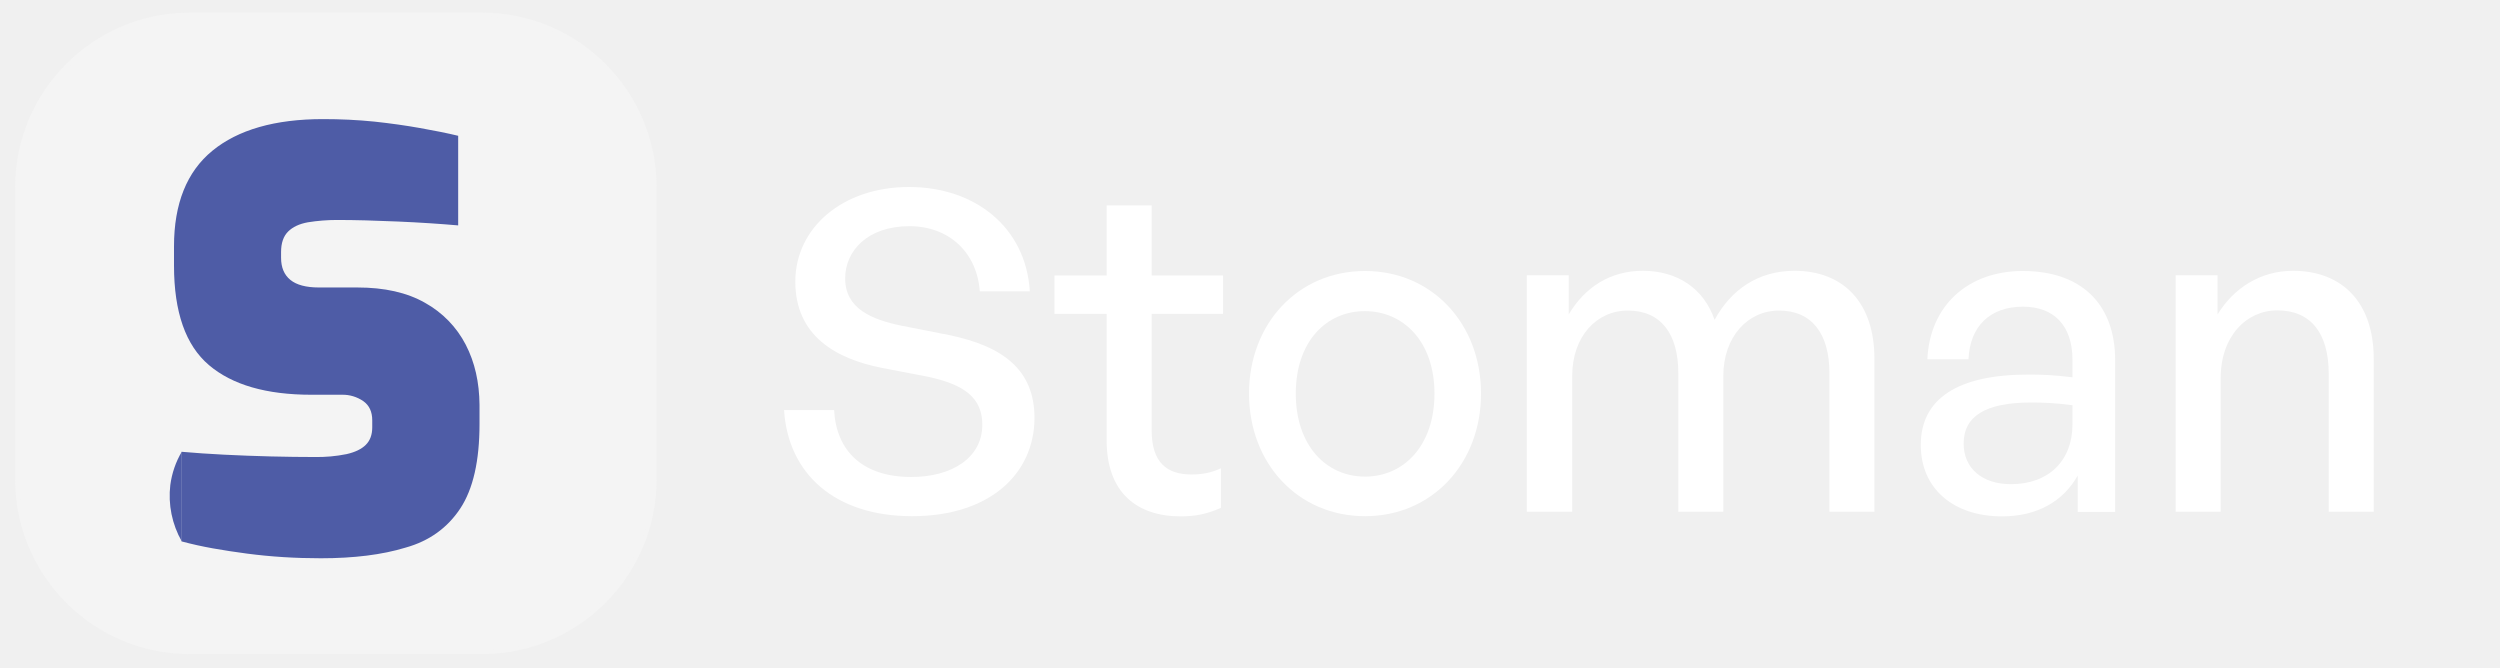
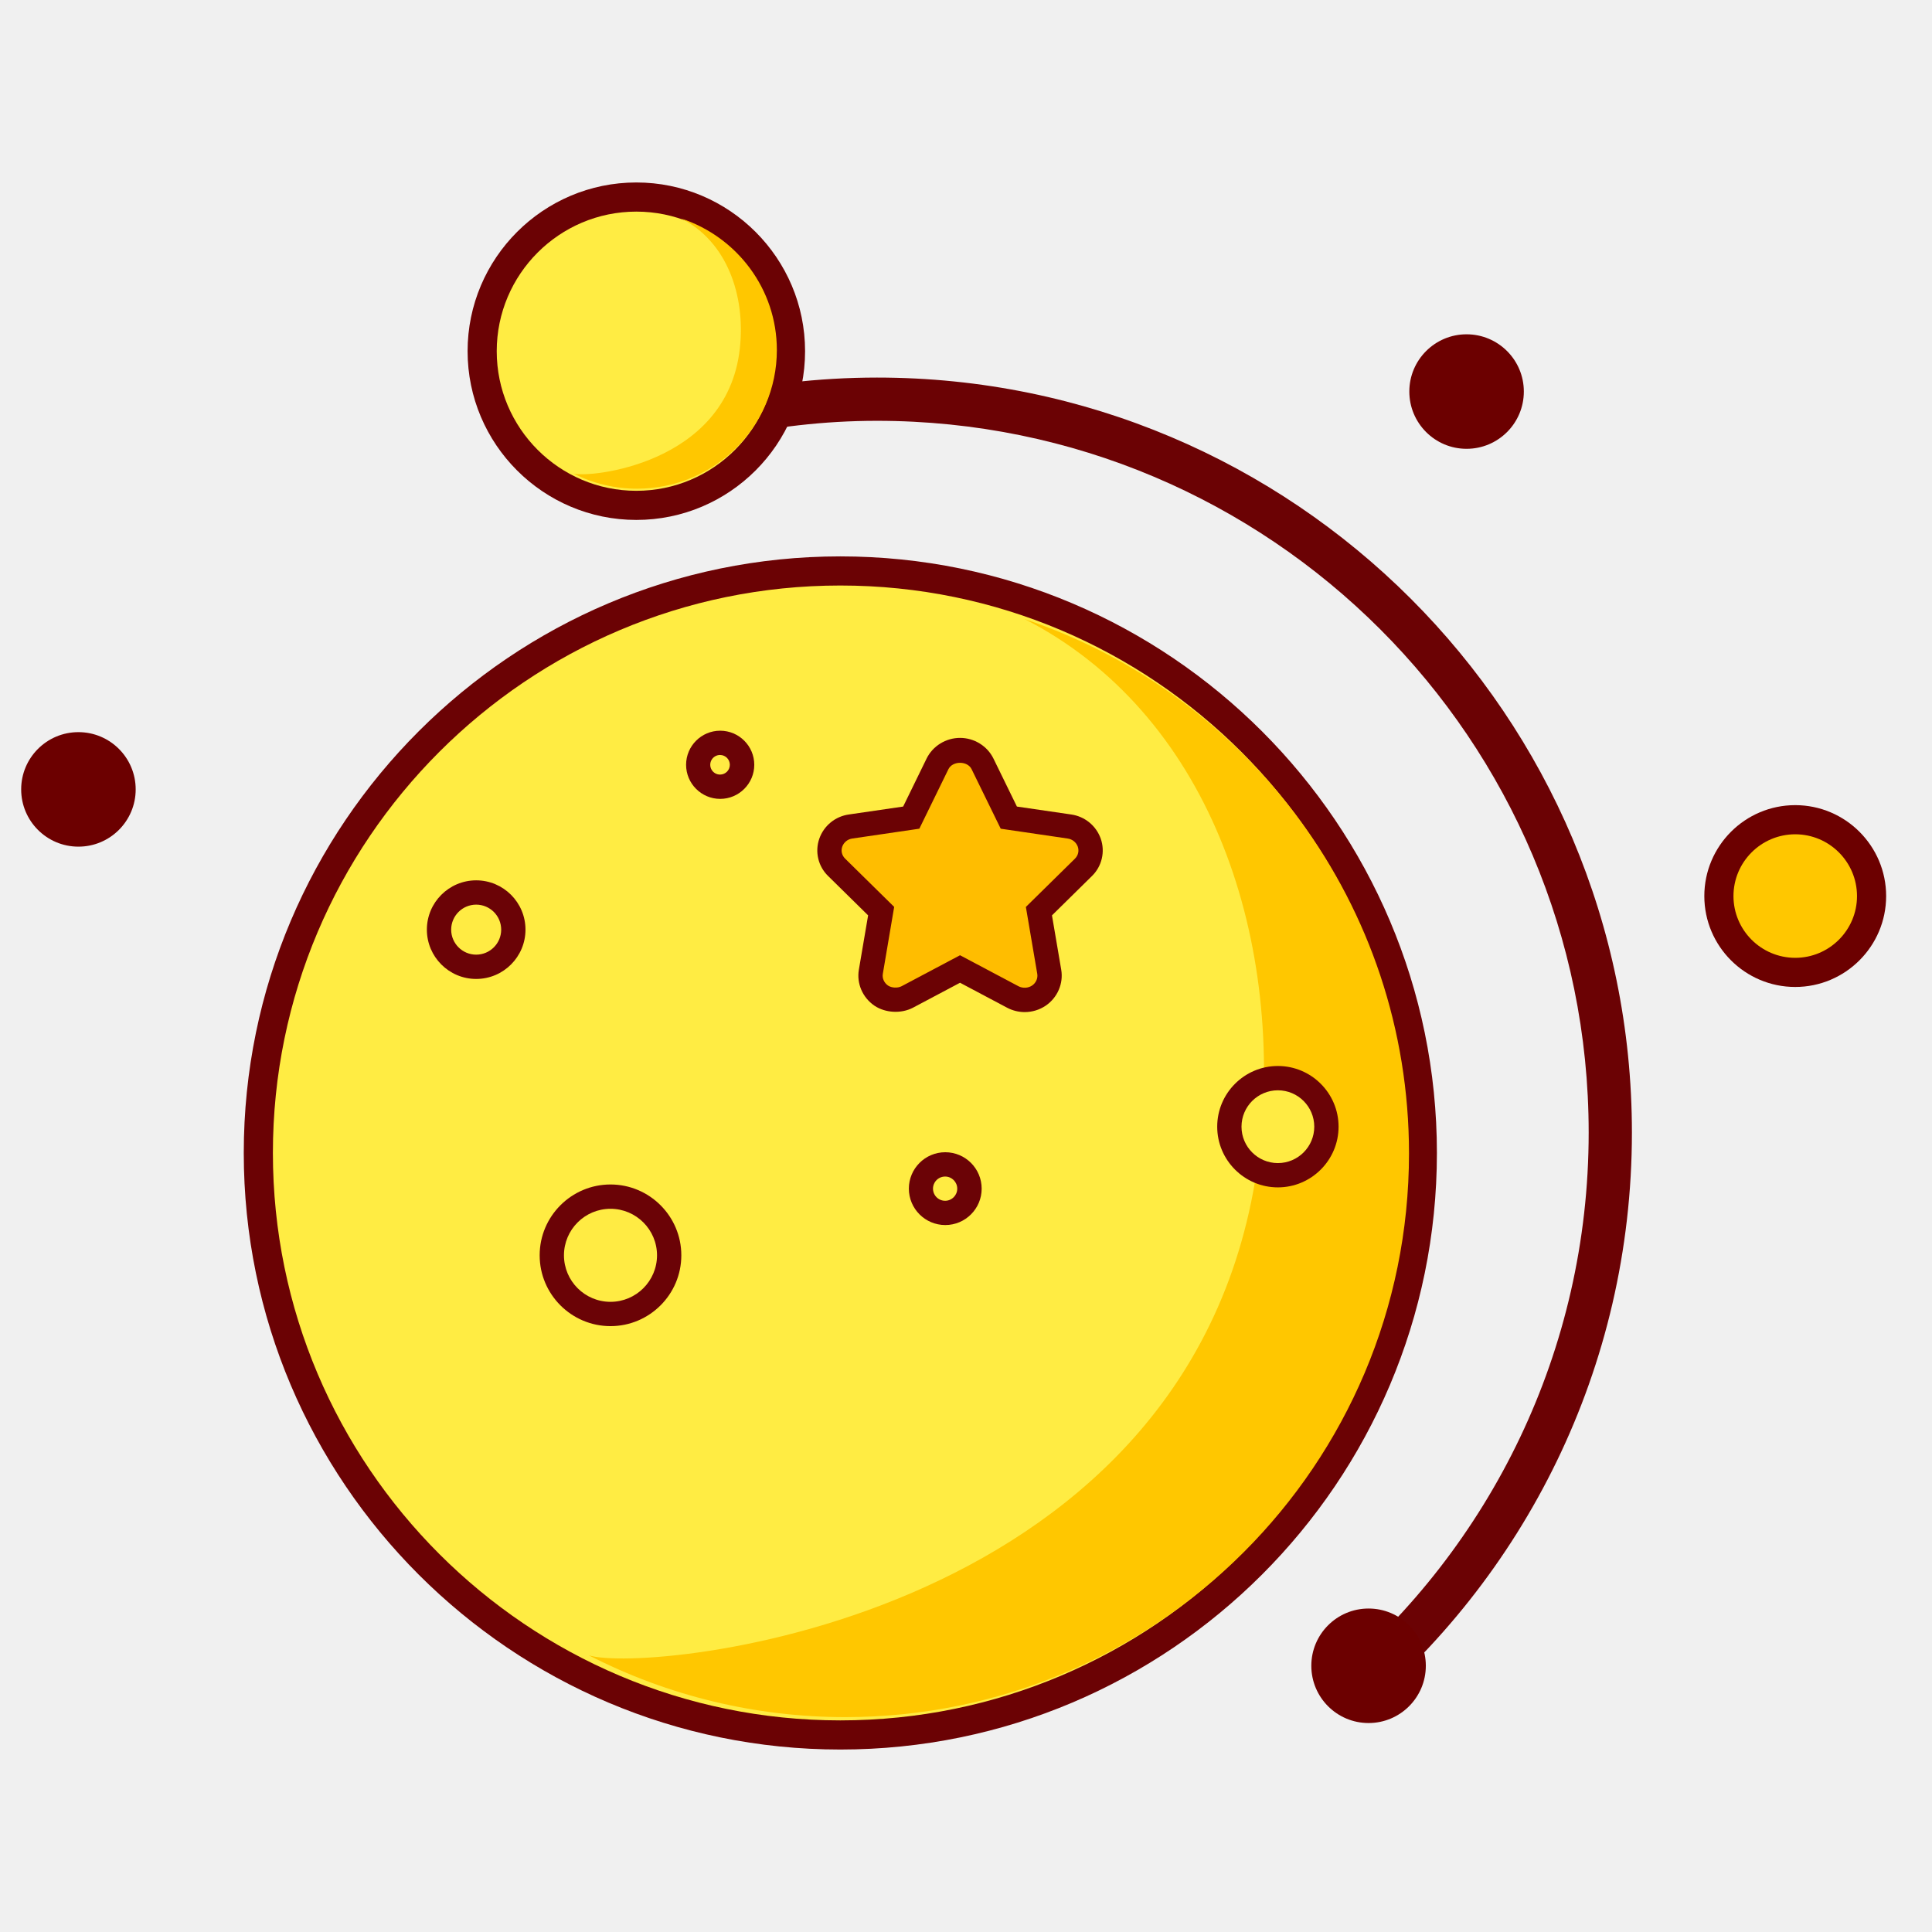
- <svg xmlns="http://www.w3.org/2000/svg" version="1.1" id="Layer_1" x="0px" y="0px" viewBox="0 0 1288.8 344.1" style="enable-background:new 0 0 1288.8 344.1;" xml:space="preserve">
-   <style type="text/css">
- 	.st0{fill:#F4F4F4;stroke:#F4F4F4;stroke-width:2;stroke-miterlimit:10;}
- 	.st1{fill:#4E5CA6;}
- 	.st2{enable-background:new    ;}
- 	.st3{fill:#FFFFFF;}
- </style>
-   <path class="st0" d="M97.9,7.5h150.5c49.2,0,89.1,39.9,89.1,89.1v150.5c0,49.2-39.9,89.1-89.1,89.1H97.9  c-49.2,0-89.1-39.9-89.1-89.1V96.6C8.8,47.4,48.7,7.5,97.9,7.5z" />
-   <path class="st1" d="M165.4,287.8c-6.6,0-13.1-0.2-19.4-0.6s-12.5-1-18.6-1.8c-6.1-0.8-12-1.7-17.6-2.7s-11-2.2-16.2-3.6v-46.2  c6.8,0.6,14.1,1.1,22,1.5c7.9,0.4,15.9,0.7,24,0.9c8.1,0.2,15.6,0.3,22.6,0.3c5.5,0.1,11.1-0.4,16.5-1.5c4.4-1,7.7-2.6,9.9-4.8  c2.2-2.2,3.3-5.2,3.3-9v-3.6c0-4.4-1.5-7.7-4.6-9.9c-3.2-2.2-7.1-3.4-11-3.3h-15.8c-23.2,0-40.8-5.1-52.8-15.3  c-12-10.2-18-27.3-18-51.3V127c0-22,6.6-38.5,19.8-49.3s32.2-16.3,57-16.3c8.9,0,17.7,0.4,26.6,1.3c8.3,0.9,16.1,2,23.4,3.3  c7.3,1.3,13.9,2.6,19.7,4v46.2c-9.2-0.8-19.6-1.5-31.1-2c-11.5-0.5-21.9-0.8-31.4-0.8c-5,0-10,0.4-15,1.2c-4.4,0.8-7.8,2.4-10.2,4.8  c-2.4,2.4-3.6,5.9-3.6,10.5v3c0,5,1.6,8.8,4.8,11.4c3.2,2.6,8.1,3.9,14.7,3.9h19.8c14,0,25.6,2.6,34.9,7.9c9,5,16.3,12.5,21,21.6  c4.7,9.1,7,19.4,7.1,31v9.9c0,19-3.3,33.5-9.9,43.5c-6.6,10-16,16.8-28.2,20.2C197,286,182.4,287.8,165.4,287.8z" />
-   <path class="st1" d="M93.7,232.9c-3.1,5.2-5.1,11.1-5.9,17.1c-1.2,10.1,0.9,20.3,5.9,29.1V232.9z" />
-   <g class="st2">
-     <path class="st3" d="M470.2,266.1c-39.8,0-63.9-21.8-66-54.7H430c1.1,20.9,14.5,34.5,39.8,34.5c20.9,0,36.6-9.9,36.6-26.9   c0-13.8-9-20.7-28.1-24.8l-23.9-4.6c-23.2-4.6-44.4-16.3-44.4-44.4c0-27.8,24.4-48.8,58.6-48.8s60.3,20.9,62.3,53.8h-25.8   c-1.4-19.8-15.6-33.6-36.3-33.6c-21.4,0-33.1,12.6-33.1,26.9c0,15.6,13.6,21.2,29,24.4l24.4,4.8c28.3,5.8,44.2,18.2,44.2,42.8   C533.2,244.3,510.2,266.1,470.2,266.1z" />
-     <path class="st3" d="M629.4,261.8c-7.1,3.2-13.3,4.4-20.7,4.4c-22.5,0-38.2-12.2-38.2-39.1v-65.3h-26.9v-19.8h26.9v-36.1h23.2v36.1   h36.8v19.8h-36.8v60c0,16.8,8,22.8,20.5,22.8c5.5,0,10.4-0.9,15.2-3.2V261.8z" />
-     <path class="st3" d="M643.9,202.9c0-36.1,25.3-63.2,59.8-63.2c34.5,0,59.8,27.1,59.8,63.2c0,36.1-25.3,63.2-59.8,63.2   C669.2,266.1,643.9,239,643.9,202.9z M739.5,202.9c0-26.7-15.9-42.5-35.9-42.5S668,176.2,668,202.9c0,26.7,15.6,42.8,35.7,42.8   S739.5,229.6,739.5,202.9z" />
-     <path class="st3" d="M787.1,263.8V141.9h21.6v20.2c8.3-14,21.4-22.5,38.2-22.5c17.9,0,31.5,9.2,37,25.3   c8.5-15.6,22.5-25.3,41.2-25.3c25.1,0,41.2,16.3,41.2,45.3v78.9h-23.2v-71.5c0-20.2-9-32.2-26-32.2c-15.9,0-28.7,13.3-28.7,33.8   v69.9h-23.2v-71.5c0-20.2-9-32.2-26-32.2c-16.1,0-28.7,13.3-28.7,33.8v69.9H787.1z" />
-     <path class="st3" d="M1071.2,245c-7.6,13.6-21.2,21.2-39.1,21.2c-25.3,0-41.9-14.5-41.9-36.8c0-23.9,19.1-36.3,55.4-36.3   c7.1,0,12.9,0.2,22.8,1.4v-9c0-17.5-9.4-27.4-25.5-27.4c-17,0-27.4,10.1-28.1,27.1h-21.2c1.2-27.4,20.7-45.5,49.2-45.5   c30.1,0,47.6,17,47.6,46v78.2h-19.3V245z M1036.7,249.6c19.5,0,31.7-12.2,31.7-30.8v-9.9c-9-1.2-15.4-1.4-21.4-1.4   c-23.2,0-34.7,6.9-34.7,21.2C1012.3,241.3,1021.7,249.6,1036.7,249.6z" />
-     <path class="st3" d="M1144.8,263.8h-23.2V141.9h21.6v20.2c8.3-13.6,22.1-22.5,38.9-22.5c25.1,0,41.6,16.1,41.6,45.3v78.9h-23.2   v-71.1c0-20.9-9.2-32.7-26.5-32.7c-15.9,0-29.2,13.3-29.2,35V263.8z" />
-   </g>
+ <svg xmlns="http://www.w3.org/2000/svg" width="800px" height="800px" viewBox="0 0 1024 1024" class="icon" version="1.1">
+   <path d="M445.389 611.092m-308.475 0a308.475 308.475 0 1 0 616.95 0 308.475 308.475 0 1 0-616.95 0Z" fill="#FFEC43" />
+   <path d="M445.394 927.288c-174.356 0-316.196-141.839-316.196-316.196s141.839-316.196 316.196-316.196 316.196 141.839 316.196 316.196-141.839 316.196-316.196 316.196z m0-616.955c-165.832 0-300.754 134.922-300.754 300.754s134.922 300.754 300.754 300.754 300.754-134.922 300.754-300.754-134.922-300.754-300.754-300.754z" fill="#6B0204" />
+   <path d="M323.574 665.339m-31.099 0a31.099 31.099 0 1 0 62.198 0 31.099 31.099 0 1 0-62.198 0Z" fill="#FFEB43" />
+   <path d="M323.574 702.879c-20.7 0-37.54-16.84-37.54-37.54 0-20.7 16.84-37.54 37.54-37.54s37.54 16.84 37.54 37.54c0 20.7-16.84 37.54-37.54 37.54z m0-62.198a24.694 24.694 0 0 0-24.663 24.658 24.694 24.694 0 0 0 24.663 24.663 24.694 24.694 0 0 0 24.663-24.663 24.694 24.694 0 0 0-24.663-24.658z" fill="#6B0306" />
+   <path d="M252.385 492.723m-19.692 0a19.692 19.692 0 1 0 39.383 0 19.692 19.692 0 1 0-39.383 0Z" fill="#FFEB43" />
+   <path d="M252.385 518.861c-14.413 0-26.132-11.72-26.132-26.132s11.72-26.132 26.132-26.132 26.132 11.72 26.132 26.132-11.72 26.132-26.132 26.132z m0-39.388a13.276 13.276 0 0 0-13.256 13.256c0 7.306 5.949 13.256 13.256 13.256s13.256-5.949 13.256-13.256a13.276 13.276 0 0 0-13.256-13.256z" fill="#6B0306" />
+   <path d="M501.007 630.006m-12.861 0a12.861 12.861 0 1 0 25.723 0 12.861 12.861 0 1 0-25.723 0Z" fill="#FFEB43" />
+   <path d="M501.012 649.303a19.328 19.328 0 0 1-19.302-19.302 19.323 19.323 0 0 1 19.302-19.292 19.313 19.313 0 0 1 19.292 19.292c0 10.639-8.653 19.302-19.292 19.302z m0-25.713a6.426 6.426 0 1 0 0 12.851 6.426 6.426 0 0 0 0-12.851z" fill="#6B0306" />
+   <path d="M381.706 405.35m-11.633 0a11.633 11.633 0 1 0 23.265 0 11.633 11.633 0 1 0-23.265 0Z" fill="#FFEB43" />
+   <path d="M381.711 423.424c-9.958 0-18.068-8.11-18.068-18.068s8.11-18.068 18.068-18.068 18.068 8.11 18.068 18.068-8.11 18.068-18.068 18.068z m0-23.265a5.192 5.192 0 1 0 0 10.383 5.192 5.192 0 0 0 0-10.383z" fill="#6B0306" />
+   <path d="M577.316 446.592a13.066 13.066 0 0 0-10.516-8.535l-32.113-4.7-13.947-28.518c-2.171-4.444-6.845-7.306-11.909-7.306-5.053 0-9.733 2.867-11.909 7.306l-13.947 28.518-32.108 4.71a13.02 13.02 0 0 0-10.532 8.535 12.498 12.498 0 0 0 3.108 13.117l23.578 23.204-5.463 32.143c-0.824 4.818 1.326 9.769 5.478 12.611 3.978 2.688 9.554 2.995 13.855 0.732l27.945-14.822 27.96 14.838a13.558 13.558 0 0 0 13.865-0.748c4.132-2.836 6.277-7.782 5.458-12.595l-5.463-32.143 23.578-23.204a12.529 12.529 0 0 0 3.082-13.143z" fill="#FFBD00" />
+   <path d="M543.104 536.428a20.06 20.06 0 0 1-9.308-2.314l-24.96-13.24-24.924 13.215c-6.287 3.297-14.689 2.831-20.475-1.08-6.262-4.291-9.467-11.745-8.223-19.041l4.905-28.81-21.192-20.849a18.877 18.877 0 0 1-4.664-19.83 19.441 19.441 0 0 1 15.683-12.79l28.749-4.198 12.436-25.477c3.272-6.641 10.225-10.916 17.705-10.916 7.496 0 14.438 4.291 17.695 10.916l12.452 25.477 28.749 4.198a19.533 19.533 0 0 1 15.667 12.754 18.954 18.954 0 0 1-4.654 19.881L557.568 485.171l4.905 28.82c1.234 7.296-1.976 14.74-8.161 18.99a19.907 19.907 0 0 1-11.208 3.446z m-34.268-30.131l30.986 16.435c2.299 1.183 5.12 1.029 7.229-0.389 2.038-1.398 3.118-3.835 2.719-6.185l-6.036-35.461 25.979-25.554c1.746-1.72 2.324-4.137 1.521-6.441a6.636 6.636 0 0 0-5.371-4.265l-35.461-5.207-15.442-31.565c-2.186-4.475-10.035-4.49-12.273 0.01l-15.416 31.549-35.476 5.207a6.605 6.605 0 0 0-5.381 4.291c-0.794 2.278-0.215 4.664 1.546 6.4l25.969 25.554-6.011 35.461c-0.415 2.35 0.681 4.792 2.755 6.226 1.91 1.27 5.069 1.459 7.229 0.338l30.935-16.404z" fill="#6B0204" />
+   <path d="M543.027 328.095c96.594 49.5 137.477 165.228 124.611 280.504-28.073 251.587-325.77 278.728-355.62 268.718a297.385 297.385 0 0 0 136.018 32.788c165.002 0 298.762-133.76 298.762-298.762 0-131.779-85.361-243.548-203.771-283.249z" fill="#FFC700" />
+   <path d="M677.304 597.166m-25.723 0a25.723 25.723 0 1 0 51.446 0 25.723 25.723 0 1 0-51.446 0Z" fill="#FFEB43" />
+   <path d="M677.299 629.335c-17.731 0-32.154-14.438-32.154-32.169s14.423-32.169 32.154-32.169 32.169 14.438 32.169 32.169-14.438 32.169-32.169 32.169z m0-51.456a19.308 19.308 0 0 0-19.277 19.292 19.308 19.308 0 0 0 19.277 19.292 19.313 19.313 0 0 0 19.292-19.292 19.318 19.318 0 0 0-19.292-19.292z" fill="#6B0306" />
+   <path d="M383.171 232.141c26.312-5.811 53.565-9.103 81.628-9.103 208.338 0 377.231 168.893 377.231 377.231 0 115.794-52.28 219.279-134.4 288.476l10.496 21.248c89.61-73.385 146.821-184.863 146.821-309.724 0-221-179.154-400.154-400.154-400.154a401.05 401.05 0 0 0-92.124 10.778l10.501 21.248z" fill="#6B0204" />
+   <path d="M337.265 186.143m-81.715 0a81.715 81.715 0 1 0 163.43 0 81.715 81.715 0 1 0-163.43 0Z" fill="#FFEC43" />
+   <path d="M337.27 275.574c-49.321 0-89.436-40.115-89.436-89.436 0-49.311 40.115-89.426 89.436-89.426s89.436 40.115 89.436 89.426c0 49.321-40.115 89.436-89.436 89.436z m0-163.415c-40.796 0-73.994 33.188-73.994 73.984s33.198 73.994 73.994 73.994 73.994-33.198 73.994-73.994-33.198-73.984-73.994-73.984z" fill="#6B0204" />
+   <path d="M361.19 115.86c23.967 12.175 34.109 40.643 30.92 68.997-6.963 61.885-80.824 68.562-88.233 66.099a74.286 74.286 0 0 0 33.746 8.064c40.94 0 74.127-32.901 74.127-73.487 0-32.415-21.181-59.909-50.56-69.673z" fill="#FFC700" />
+   <path d="M951.506 474.931m-40.458 0a40.458 40.458 0 1 0 80.916 0 40.458 40.458 0 1 0-80.916 0Z" fill="#FFC700" />
+   <path d="M951.506 523.11c-26.573 0-48.179-21.606-48.179-48.179s21.606-48.189 48.179-48.189 48.189 21.617 48.189 48.189-21.617 48.179-48.189 48.179z m0-80.922a32.778 32.778 0 0 0-32.732 32.748 32.773 32.773 0 0 0 32.732 32.732c18.058 0 32.748-14.689 32.748-32.732a32.778 32.778 0 0 0-32.748-32.748z" fill="#6C0000" />
+   <path d="M41.569 418.396m-30.346 0a30.346 30.346 0 1 0 60.692 0 30.346 30.346 0 1 0-60.692 0Z" fill="#6C0000" />
+   <path d="M725.371 882.898m-30.346 0a30.346 30.346 0 1 0 60.692 0 30.346 30.346 0 1 0-60.692 0Z" fill="#6C0000" />
+   <path d="M777.318 207.534m-30.346 0a30.346 30.346 0 1 0 60.692 0 30.346 30.346 0 1 0-60.692 0Z" fill="#6C0000" />
</svg>
